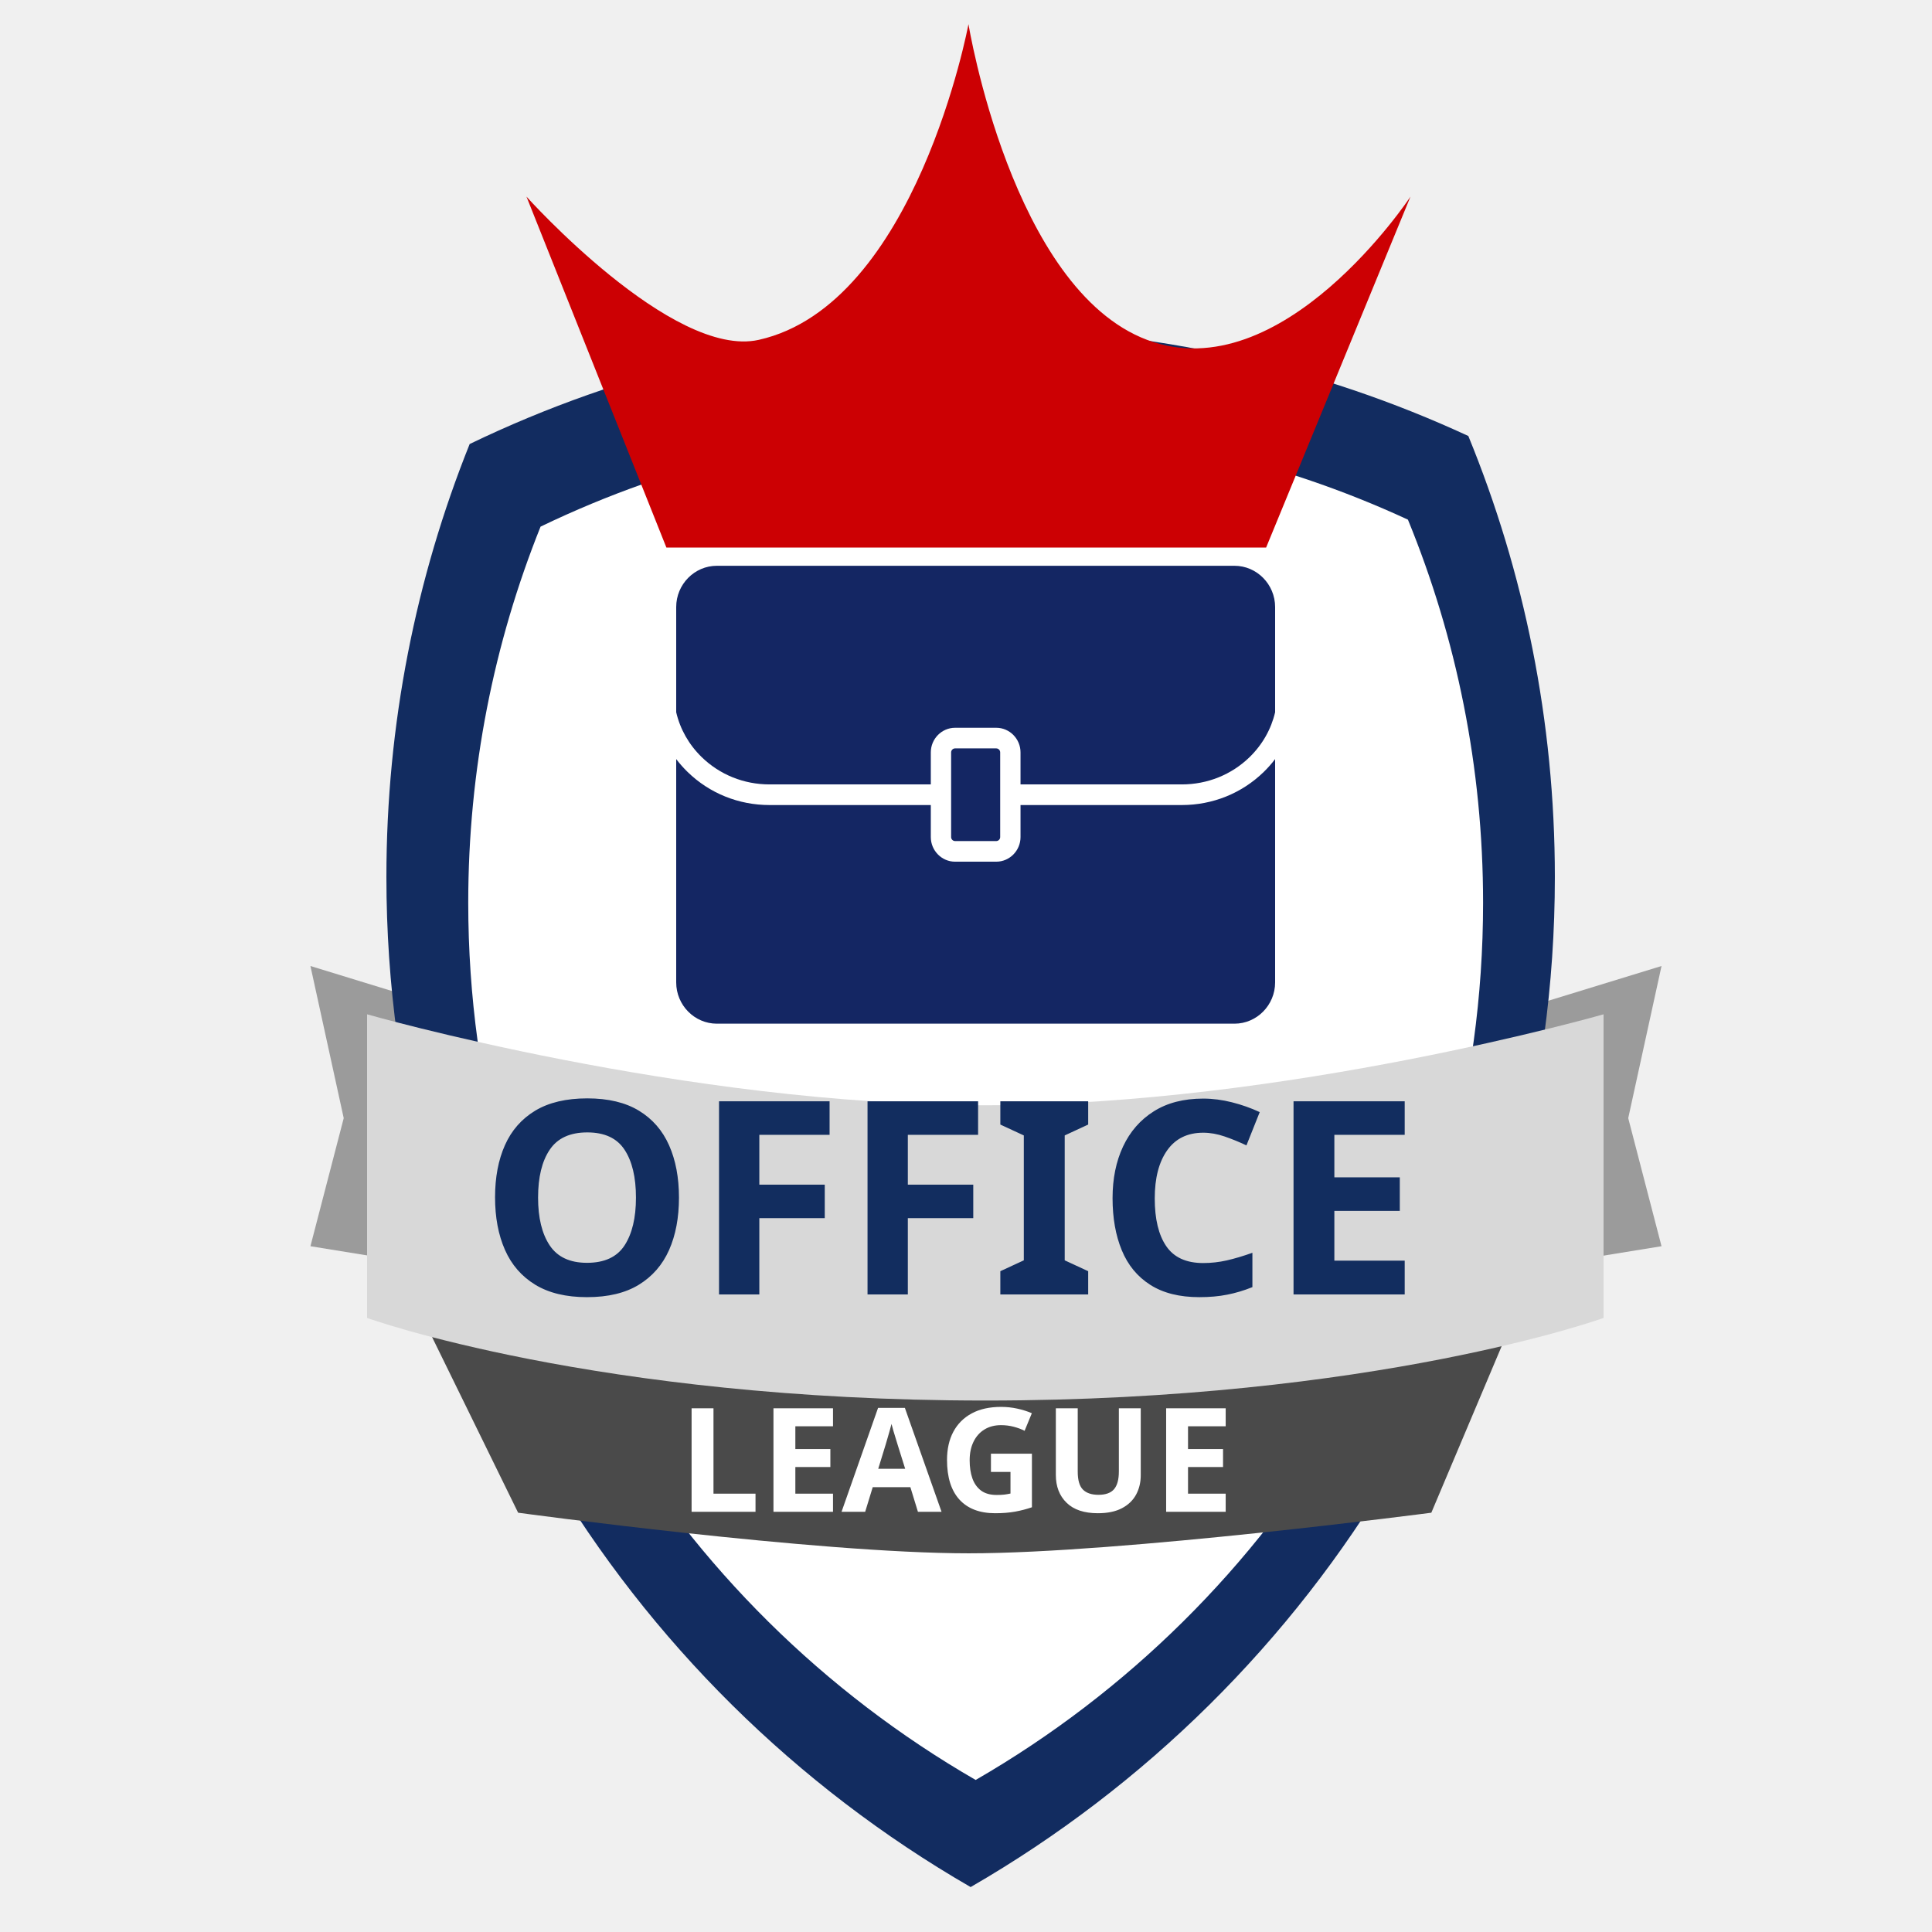
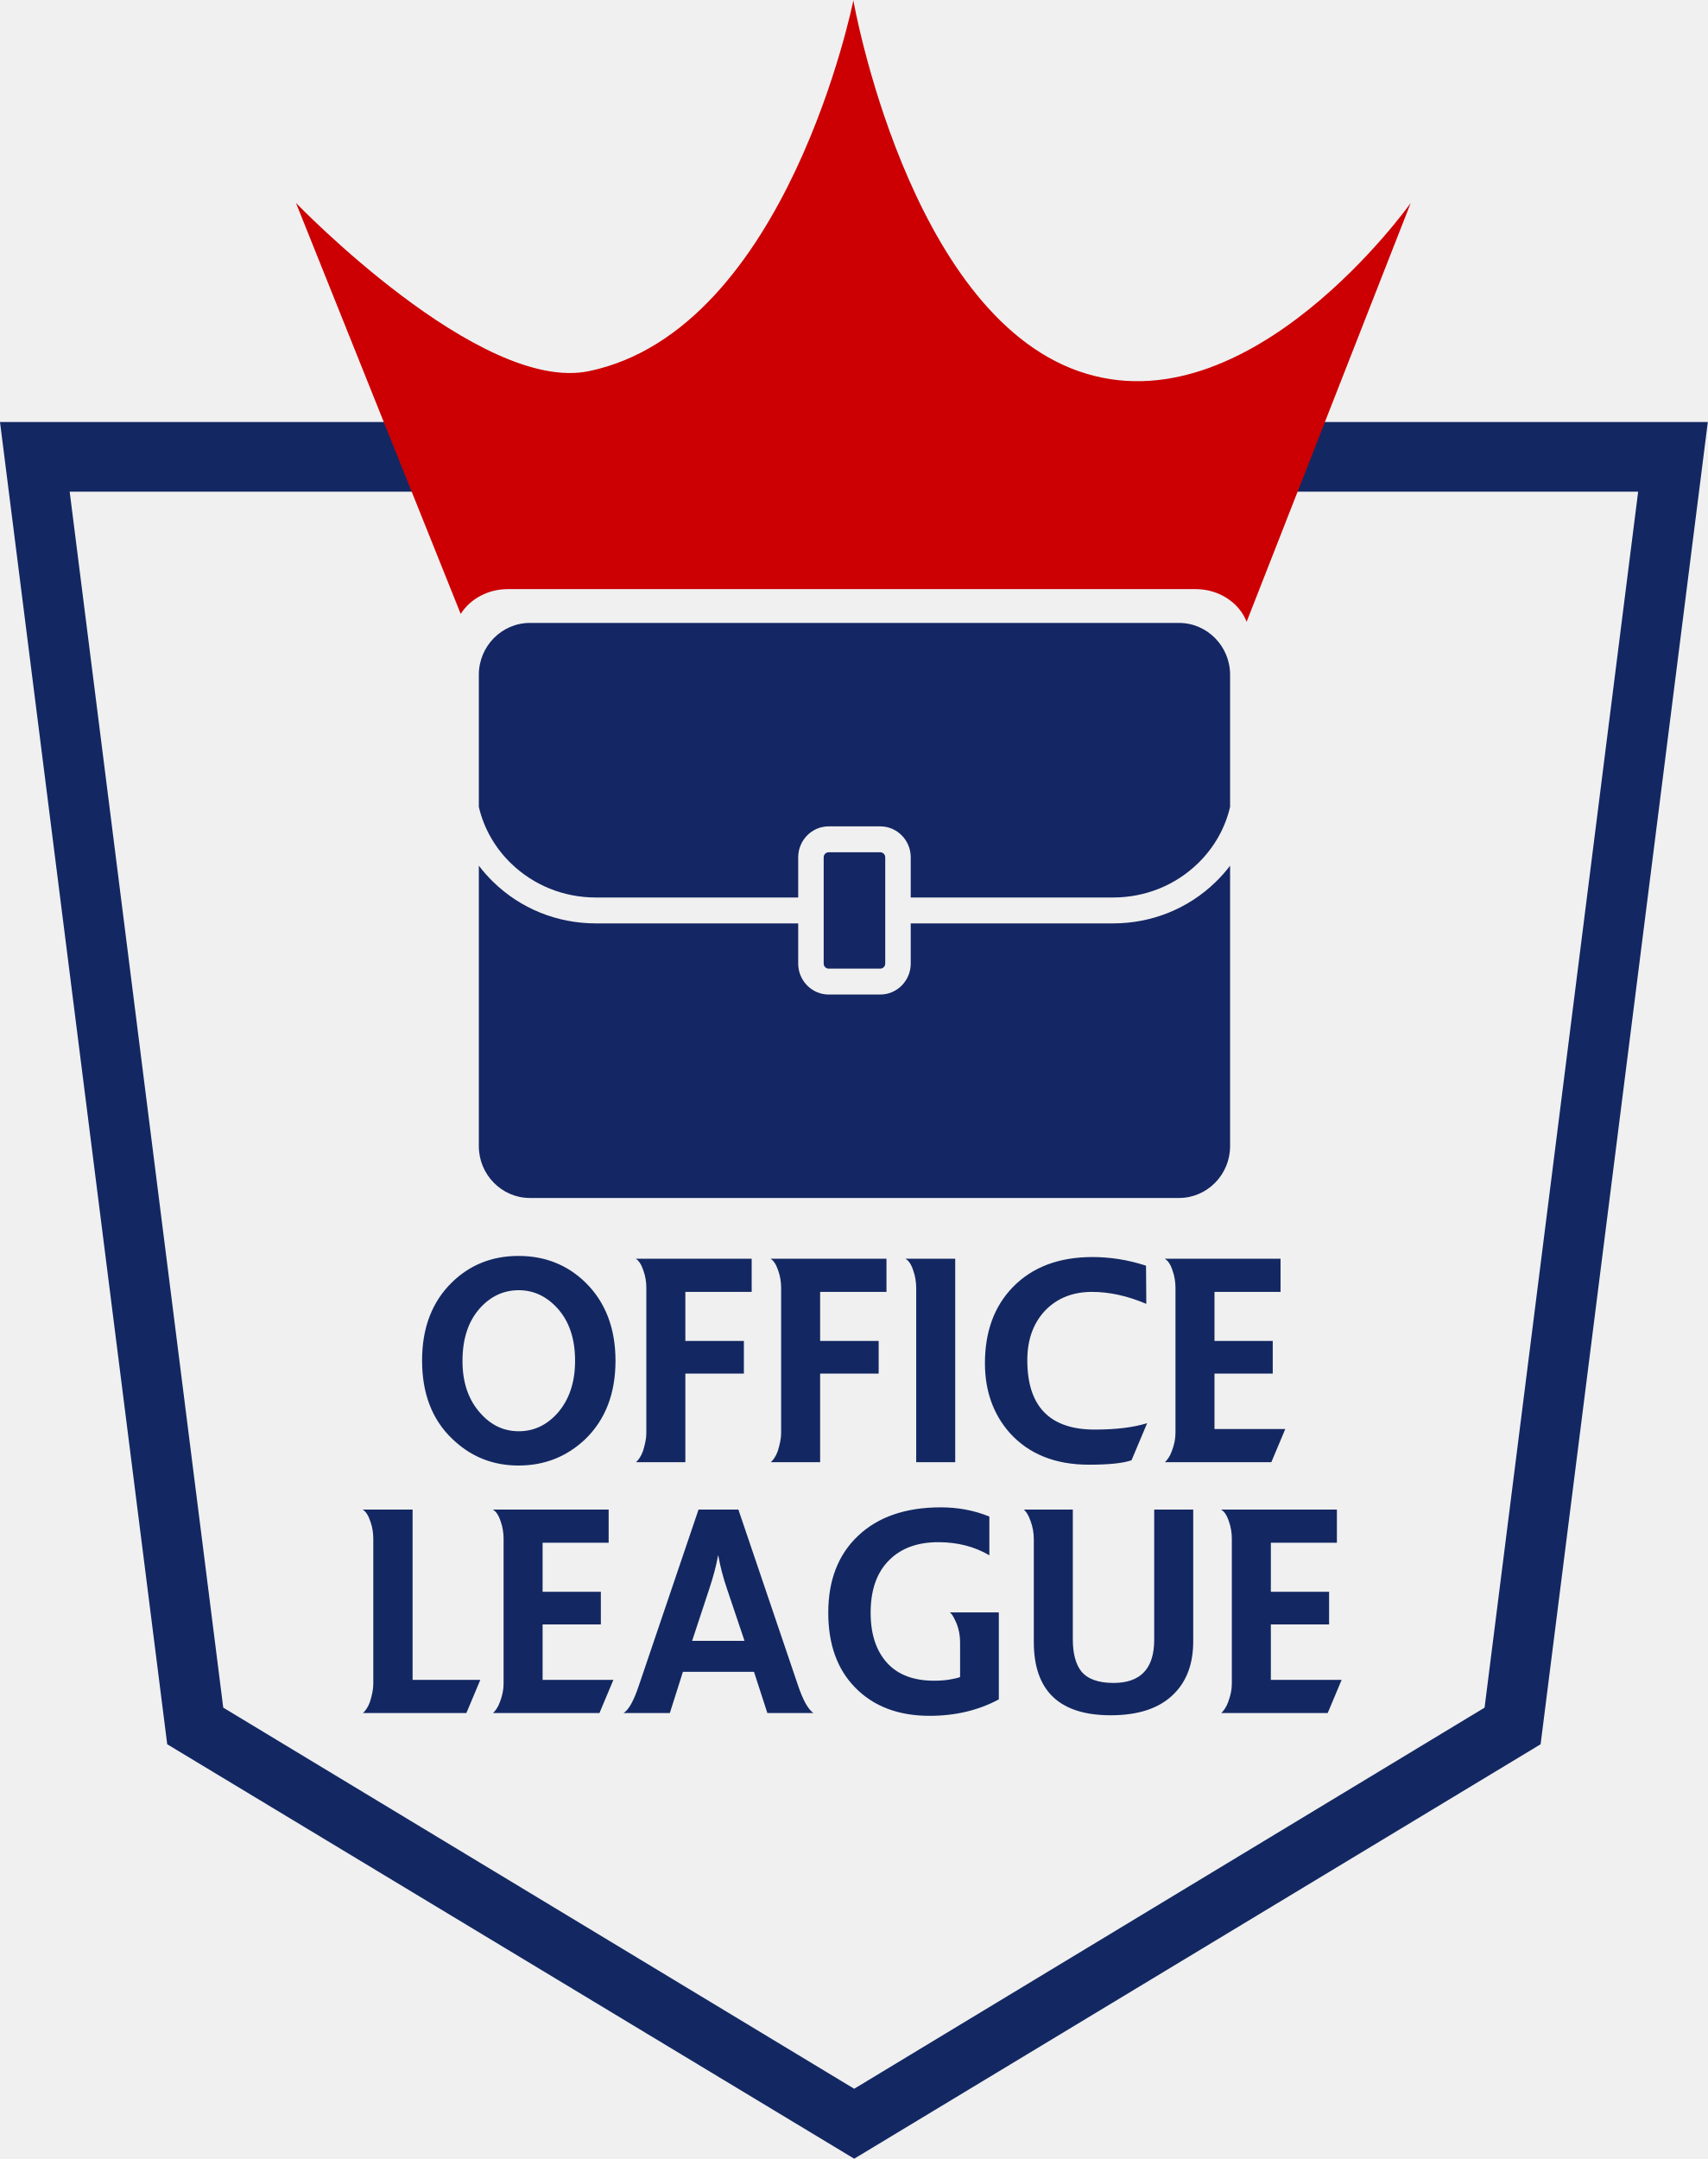
- <svg xmlns="http://www.w3.org/2000/svg" width="400px" height="400px" viewBox="0 0 400 400" version="1.1">
-   <defs />
-   <g id="Page-1" stroke="none" stroke-width="1" fill="none" fill-rule="evenodd">
-     <g id="Artboard">
-       <g id="Group-2" transform="translate(64, 5)">
-         <polygon id="Rectangle-4" fill="#9B9B9B" points="0.271 195 31 204.431 31 258 0.271 253.016 7.164 226.5" />
-         <polygon id="Rectangle-4" fill="#9B9B9B" transform="translate(264.6357, 226.5) scale(-1, 1) translate(-264.6357, -226.5) " points="249.271 195 280 204.431 280 258 249.271 253.016 256.164 226.5" />
-         <g id="xp-shield" transform="translate(16, 63)">
-           <g id="Page-1">
-             <g id="Group">
-               <path d="M120.958,322.697 C193.267,280.959 241.916,202.947 241.916,113.597 C241.916,81.277 235.55,50.44 224.002,22.267 C193.105,7.976 158.676,0 122.381,0 C84.701,0 49.034,8.596 17.24,23.93 C6.118,51.652 0,81.911 0,113.597 C0,202.947 48.649,280.959 120.958,322.697 Z" id="Oval-1-Copy-5" fill="#122C60" />
-               <path d="M122,300.522 C184.802,264.271 227.056,196.515 227.056,118.912 C227.056,90.841 221.527,64.058 211.497,39.589 C184.661,27.177 154.759,20.25 123.236,20.25 C90.51,20.25 59.531,27.716 31.918,41.034 C22.258,65.111 16.944,91.392 16.944,118.912 C16.944,196.515 59.198,264.271 122,300.522 Z" id="Oval-1-Copy-5" fill="#FFFFFF" />
-             </g>
-           </g>
-         </g>
-         <path d="M45,35.709 C45,35.709 75.186,69.372 93.097,65.363 C125.691,58.067 136.512,1.13686838e-13 136.512,1.13686838e-13 C136.512,1.13686838e-13 145.462,54.785 173.482,65.363 C201.501,75.94 228.024,35.709 228.024,35.709 L198.138,108.362 L73.969,108.362 L45,35.709 Z" id="Rectangle" fill="#CC0003" />
-         <g id="case-portfolio-suitcase-bag-job-briefcase-business-icon" transform="translate(76, 95)" fill="#142663">
-           <g id="Layer_1">
-             <path d="M124,25.68 L124,47.463 C123.187,50.949 121.384,54.151 118.722,56.748 C114.977,60.395 109.986,62.405 104.676,62.405 L71.288,62.405 L71.288,55.773 C71.288,52.971 69.028,50.678 66.266,50.678 L57.733,50.678 C54.973,50.678 52.714,52.972 52.714,55.773 L52.714,62.405 L19.324,62.405 C14.013,62.405 9.023,60.395 5.277,56.748 C2.613,54.155 0.813,50.951 0,47.466 L0,25.68 C0,20.984 3.788,17.14 8.416,17.14 L115.585,17.14 C120.212,17.14 124,20.984 124,25.68 Z M66.267,74.132 C66.709,74.132 67.078,73.757 67.078,73.309 L67.078,66.676 L67.078,62.405 L67.078,55.773 C67.078,55.325 66.709,54.948 66.267,54.948 L57.733,54.948 C57.293,54.948 56.92,55.325 56.92,55.773 L56.92,62.405 L56.92,66.676 L56.92,73.309 C56.92,73.757 57.293,74.132 57.733,74.132 L66.267,74.132 L66.267,74.132 Z M121.638,59.828 C117.102,64.243 111.082,66.676 104.676,66.676 L71.288,66.676 L71.288,73.31 C71.288,76.108 69.028,78.403 66.266,78.403 L57.733,78.403 C54.973,78.403 52.714,76.109 52.714,73.31 L52.714,66.676 L19.324,66.676 C12.919,66.676 6.897,64.243 2.362,59.828 C1.5,58.988 0.712,58.096 0,57.16 L0,103.401 C0,108.1 3.788,111.941 8.416,111.941 L115.585,111.941 C120.212,111.941 124,108.1 124,103.401 L124,57.16 C123.287,58.096 122.501,58.988 121.638,59.828 Z" id="Shape" />
-           </g>
-         </g>
-         <path d="M25.357,271.623 L247.785,271.623 L232.342,308.191 C232.342,308.191 168.249,316.598 136.571,316.598 C104.894,316.598 43.273,308.191 43.273,308.191 L25.357,271.623 Z" id="Rectangle-3" fill="#4A4A4A" />
-         <path d="M12,205 C12,205 77.701,223.834 140,223.834 C202.299,223.834 268,205 268,205 L268,267.868 C268,267.868 220.689,284.967 140,284.967 C59.311,284.967 12,267.868 12,267.868 L12,205 Z" id="Rectangle-2" fill="#D8D8D8" />
-         <text id="OFFICE" font-family="LucidaGrande-Bold, Lucida Grande" font-size="56" font-weight="bold" fill="#122D5F">
-           <tspan x="35.246" y="263">OFFICE</tspan>
-         </text>
-         <text id="LEAGUE" font-family="LucidaGrande-Bold, Lucida Grande" font-size="30" font-weight="bold" fill="#FFFFFF">
-           <tspan x="76.485" y="308">LEAGUE</tspan>
-         </text>
-       </g>
+ <svg xmlns="http://www.w3.org/2000/svg" height="3873" viewBox="0 0 3064 3873" width="3064">
+   <g fill="none" fill-rule="evenodd">
+     <path d="m0 757h3064l-300 2372-1231.459 743.469-1232.541-743.469zm125 125 275.522 2181.303 1131.975 683.697 1130.981-683.697 275.522-2181.303z" fill="#132862" />
+     <path d="m829.75 2441.5c0 19.667 2.75 37.333 8.25 53 5.5 15.667 13.583 29.333 24.25 41 19 21.333 41.833 32 68.5 32s49.667-10.667 69-32c21.333-24 32-55.5 32-94.5 0-39.667-10.667-71.167-32-94.5-19.667-21.333-42.667-32-69-32-27 0-50.167 10.667-69.5 32-21 23.333-31.5 55-31.5 95zm100.5-188.5c47.334 0 87.333 15.833 120 47.5 36 35.334 54 82.166 54 140.5 0 58.667-18 105.5-54 140.5-33.334 31.667-73.333 47.5-120 47.5-46.334 0-86-16-119-48-36-34.334-54-81.166-54-140.5 0-58.667 18-105.5 54-140.5 32.333-31.333 72-47 119-47zm299.333 370v-159h105v-58.5h-105v-88h119v-59.5h-208c5.667 3.333 10.333 10.667 14 22 1.667 4.667 2.917 9.583 3.75 14.75.833 5.167 1.25 10.25 1.25 15.25v260.5c0 5.333-.583 10.75-1.75 16.25-1.167 5.5-2.583 10.917-4.25 16.25-1.667 4.667-3.667 8.75-6 12.25-2.333 3.5-4.5 6.083-6.5 7.75zm241.833 0v-159h105v-58.5h-105v-88h119v-59.5h-208c5.667 3.333 10.333 10.667 14 22 1.667 4.667 2.917 9.583 3.75 14.75.833 5.167 1.25 10.25 1.25 15.25v260.5c0 5.333-.583 10.75-1.75 16.25-1.167 5.5-2.583 10.917-4.25 16.25-1.667 4.667-3.667 8.75-6 12.25-2.333 3.5-4.5 6.083-6.5 7.75zm242.333-365h-89.5c6 3 10.833 10.333 14.5 22 1.667 4.667 2.917 9.667 3.75 15s1.25 10.333 1.25 15v313h70zm239.833 369.5c36 0 61.5-2.667 76.5-8l28-66.5c-24.667 7.667-56 11.5-94 11.5-80.667 0-121-41.5-121-124.5 0-36.334 10.5-65.833 31.5-88.5 21.667-22.667 49.833-34 84.5-34 31.333 0 63.833 7.167 97.5 21.5l-.5-68.5c-16.333-5.333-32.5-9.25-48.5-11.75s-31.833-3.75-47.5-3.75c-60.334 0-108 18-143 54-33.334 34.334-50 79.833-50 136.5 0 49.667 14.833 91.333 44.5 125 34.334 38 81.666 57 142 57zm327.333-4.5 25-59.5h-127v-99.5h104.5v-58.5h-104.5v-88h118.5v-59.5h-208c6 3 10.833 10.333 14.5 22 1.667 4.667 2.917 9.583 3.75 14.75.833 5.167 1.25 10.25 1.25 15.25v260.5c0 10.333-2.167 21.167-6.5 32.5-1.667 4.667-3.667 8.75-6 12.25-2.333 3.5-4.5 6.083-6.5 7.75zm-1444.194 450 25-59.5h-121.5v-305.5h-89.5c5.667 3.333 10.333 10.667 14 22 1.667 4.667 2.917 9.583 3.75 14.75.833 5.167 1.25 10.25 1.25 15.25v260.5c0 5.333-.583 10.75-1.75 16.25-1.167 5.5-2.583 10.917-4.25 16.25-1.667 4.667-3.667 8.75-6 12.25s-4.5 6.083-6.5 7.75zm238.759 0 25-59.5h-127v-99.5h104.5v-58.5h-104.5v-88h118.5v-59.5h-208c6 3 10.833 10.333 14.5 22 1.667 4.667 2.917 9.583 3.75 14.75.833 5.167 1.25 10.25 1.25 15.25v260.5c0 10.333-2.167 21.167-6.5 32.5-1.667 4.667-3.667 8.75-6 12.25s-4.5 6.083-6.5 7.75zm196.759-222-30.5 92.5h94l-31.5-93.5c-3.333-9.667-6.333-19.583-9-29.75s-4.833-20.083-6.5-29.75h-.5c-1.667 9.333-3.833 19-6.5 29s-5.833 20.5-9.5 31.5zm187 222h-82.5l-24-74h-127.5l-23.5 74h-83c9.333-5.667 18.667-22.667 28-51l106.5-314h71.5l106.5 314c4.667 14 9.333 25.167 14 33.5s9.333 14.167 14 17.5zm263.259-64.5c-6 2-12.917 3.583-20.75 4.75s-16.417 1.75-25.75 1.75c-37 0-65.167-10.667-84.5-32-19.667-21.667-29.5-51.666-29.5-90 0-41.334 11.333-73 34-95 21.333-21 50.5-31.5 87.5-31.5 34.334 0 64.833 7.833 91.5 23.5v-69.5c-27-11-56-16.5-87-16.5-63.334 0-113 17.166-149 51.5-35.334 33.667-53 79.5-53 137.5 0 28.333 4 53.667 12 76s20 41.667 36 58c33 34 77.666 51 134 51 46 0 87.333-9.833 124-29.5v-156h-88c2.333 1.667 4.5 4.333 6.5 8s4 7.833 6 12.5c4 10.667 6 21.5 6 32.5zm132.259-63c0 87.667 46 131.5 138 131.5 50 0 87.667-12.667 113-38 23.333-23 35-54.5 35-94.5v-236.5h-70v233.5c0 51.667-24.333 77.5-73 77.5-27.333 0-46.667-7-58-21-10-13-15-32-15-57v-233h-88c4.333 3.333 8.333 10 12 20 4 10.667 6 21.667 6 33zm527.259 127.5 25-59.5h-127v-99.5h104.5v-58.5h-104.5v-88h118.5v-59.5h-208c6 3 10.833 10.333 14.5 22 1.667 4.667 2.917 9.583 3.75 14.75s1.25 10.25 1.25 15.25v260.5c0 10.333-2.167 21.167-6.5 32.5-1.667 4.667-3.667 8.75-6 12.25-2.333 3.5-4.5 6.083-6.5 7.75z" fill="#132862" />
+     <g fill-rule="nonzero" transform="translate(531)">
+       <path d="m1675.91 1210.397v237.025c-8.85 37.929-28.44 72.764-57.37 101.019-40.71 39.689-94.96 61.564-152.68 61.564h-362.915v-72.162c0-30.494-24.564-55.443-54.58-55.443h-92.751c-30.002 0-54.56 24.956-54.56 55.443v72.162h-362.935c-57.721 0-111.957-21.875-152.676-61.564-28.964-28.214-48.522-63.076-57.363-100.992v-237.052c0-51.095 41.176-92.927 91.477-92.927h1164.883c50.3 0 91.47 41.832 91.47 92.927zm-627.538 527.206c4.805 0 8.814-4.081 8.814-8.955v-72.176-46.467-72.161c0-4.875-4.009-8.983-8.814-8.983h-92.758c-4.784 0-8.842 4.108-8.842 8.983v72.161 46.467 72.176c0 4.874 4.058 8.955 8.842 8.955zm417.488-81.124c69.63 0 135.07-26.482 184.37-74.524 9.39-9.14 17.93-18.841 25.68-29.022v503.14c0 51.136-41.17 92.937-91.47 92.937h-1164.883c-50.301 0-91.477-41.801-91.477-92.937v-503.14c7.736 10.181 16.309 19.882 25.676 29.022 49.296 48.042 114.747 74.524 184.363 74.524h362.935v72.175c0 30.46 24.558 55.422 54.56 55.422h92.751c30.016 0 54.58-24.969 54.58-55.422v-72.175z" fill="#142663" />
+       <path d="m525.585 665.806c-195.725 40.792-525.585-301.724-525.585-301.724l295.555 737.268c16.641-26.52 48.359-44.55 84.531-44.55h1233.944c42.22 0 78.37 24.56 91.55 58.54l294.42-751.258s-289.83 409.348-596.01 301.724c-306.18-107.625-403.99-665.056-403.99-665.056s-118.242 590.823-474.415 665.056z" fill="#cc0003" />
    </g>
  </g>
</svg>
